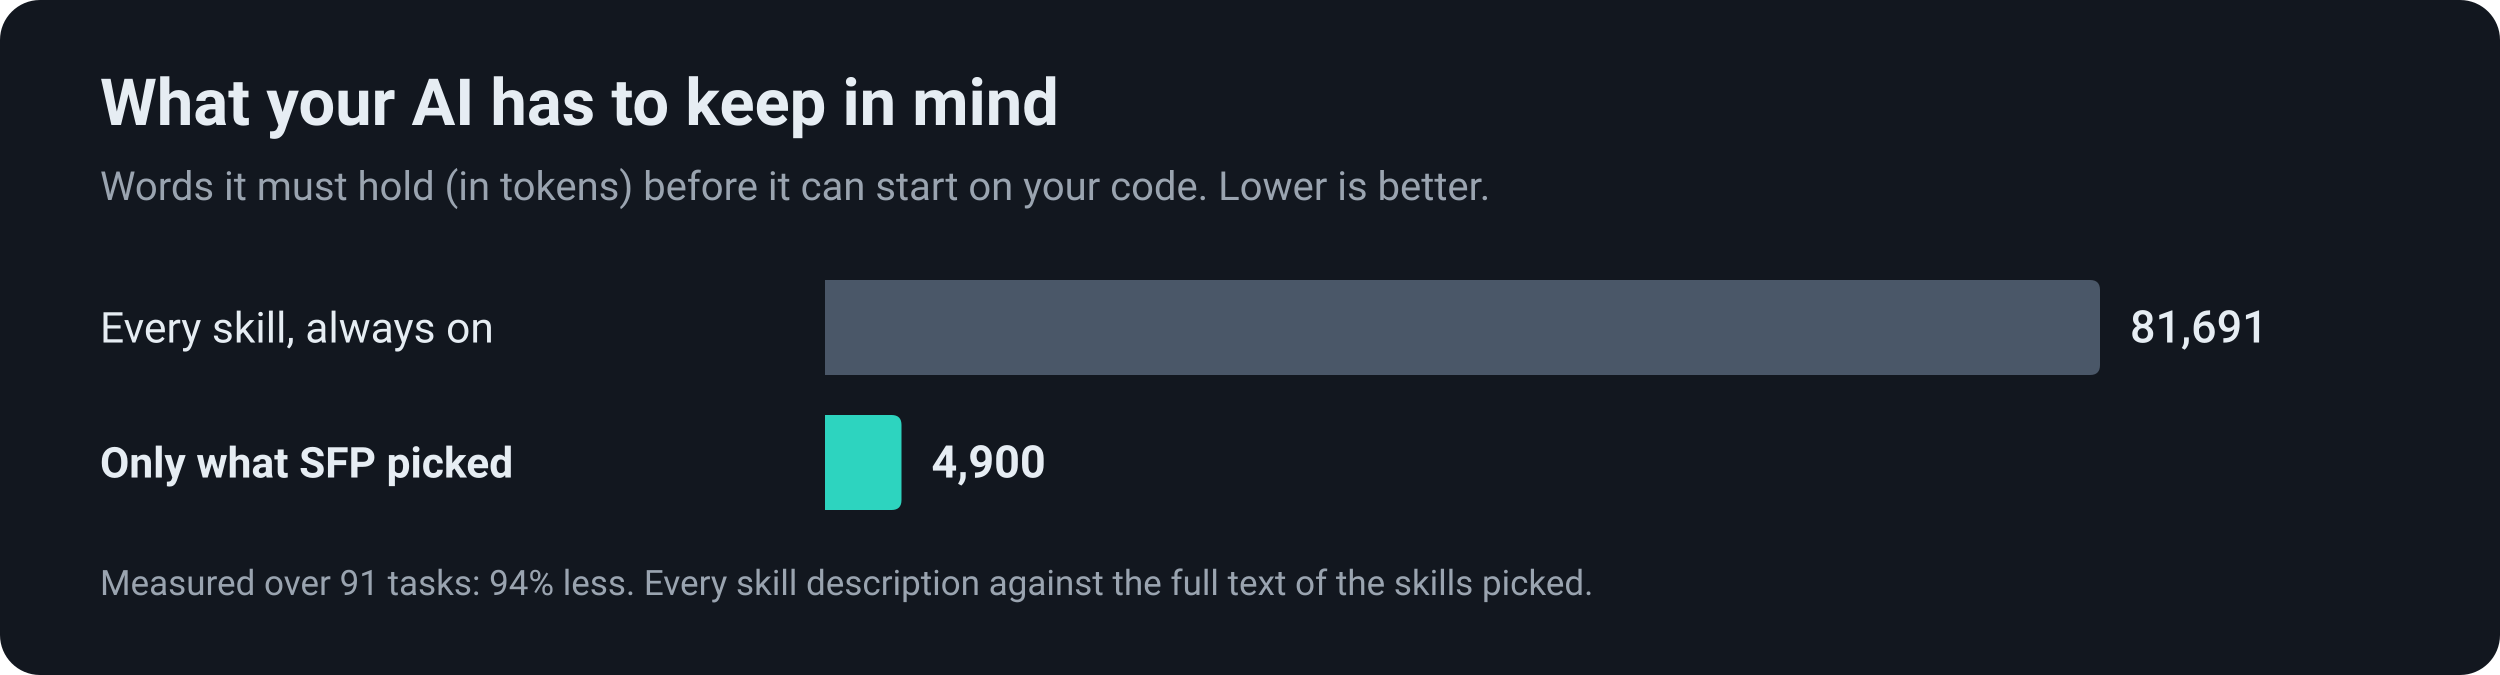
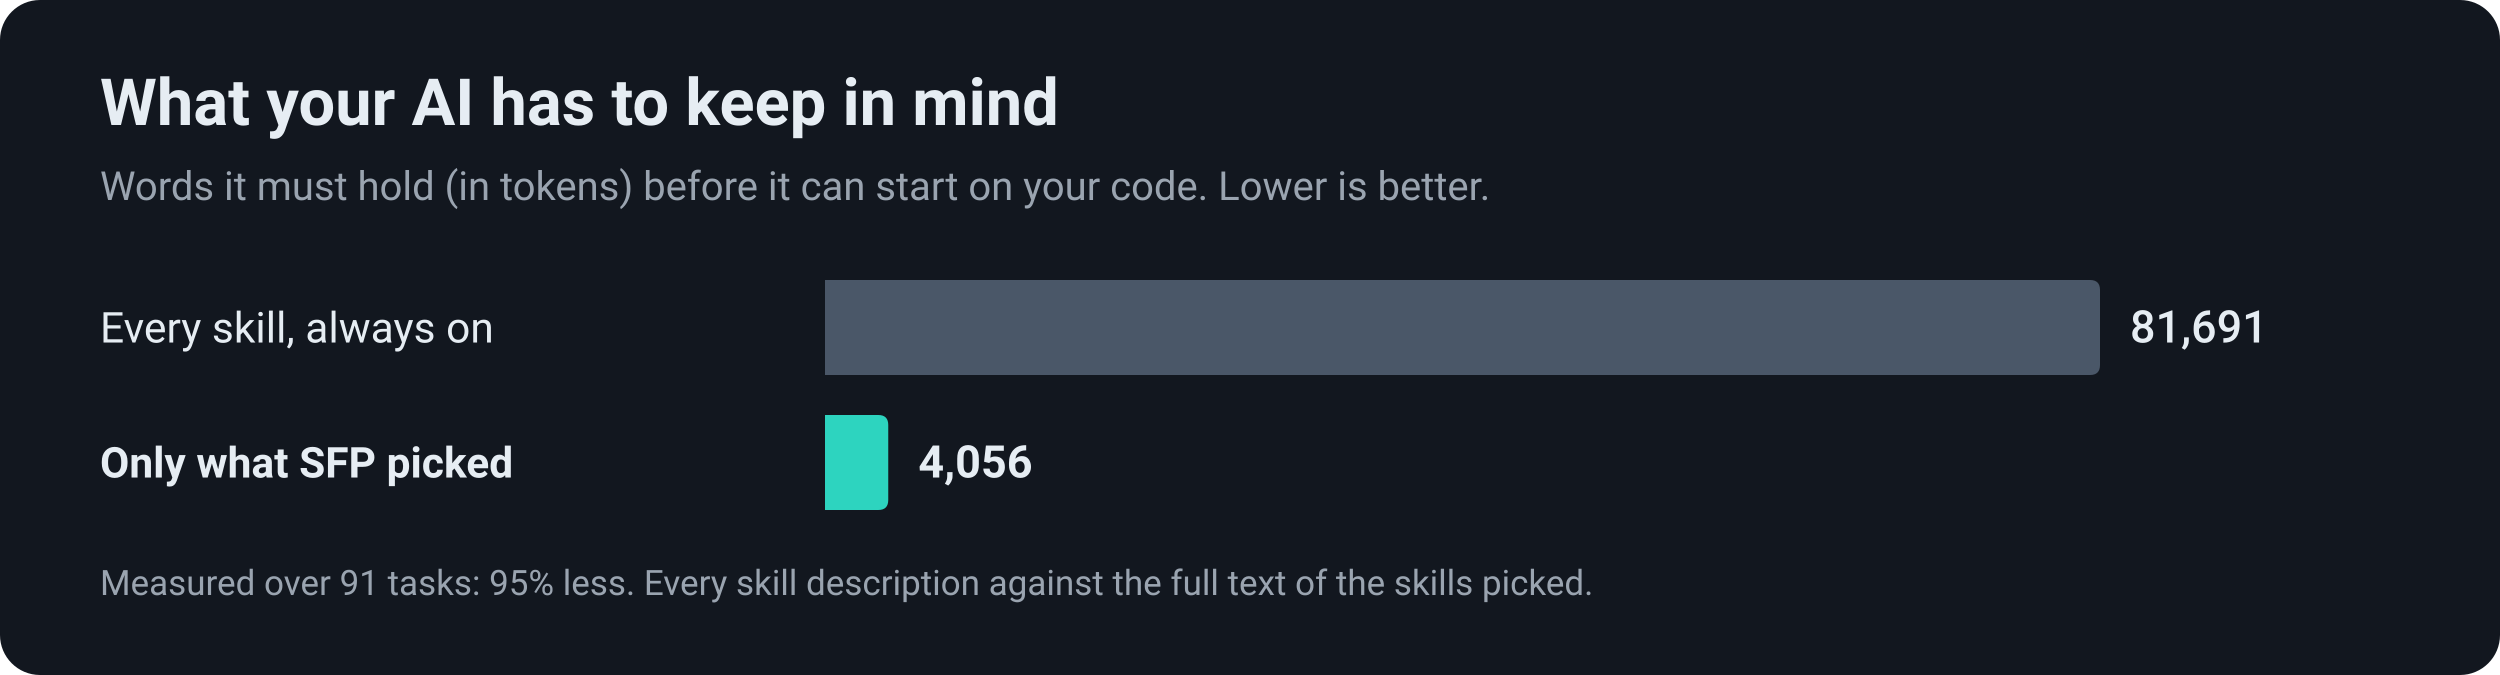
<svg xmlns="http://www.w3.org/2000/svg" width="1000" height="270" viewBox="0 0 1000 270" role="img" aria-labelledby="t d">
  <rect width="1000" height="270" rx="16" fill="#12171f" />
  <text x="40" y="50" font-family="ui-sans-serif, system-ui, -apple-system, 'Segoe UI', Roboto, 'Helvetica Neue', Arial, sans-serif" font-size="26" font-weight="700" fill="#e6edf3" text-anchor="start">What your AI has to keep in mind</text>
  <text x="40" y="80" font-family="ui-sans-serif, system-ui, -apple-system, 'Segoe UI', Roboto, 'Helvetica Neue', Arial, sans-serif" font-size="16" font-weight="400" fill="#9aa4b0" text-anchor="start">Words it must hold (in tokens) before it can start on your code. Lower is better.</text>
  <text x="40" y="137.0" font-family="ui-sans-serif, system-ui, -apple-system, 'Segoe UI', Roboto, 'Helvetica Neue', Arial, sans-serif" font-size="17" font-weight="400" fill="#e6edf3" text-anchor="start">Every skill, always on</text>
  <path d="M330.0 112.0 H836.0 Q840.0 112.0 840.0 116.0 V146.0 Q840.0 150.0 836.0 150.0 H330.0 Z" fill="#4a5768" />
  <text x="852.0" y="137.0" font-family="ui-sans-serif, system-ui, -apple-system, 'Segoe UI', Roboto, 'Helvetica Neue', Arial, sans-serif" font-size="18" font-weight="500" fill="#e6edf3" text-anchor="start">81,691</text>
  <text x="40" y="191.0" font-family="ui-sans-serif, system-ui, -apple-system, 'Segoe UI', Roboto, 'Helvetica Neue', Arial, sans-serif" font-size="17" font-weight="700" fill="#e6edf3" text-anchor="start">Only what SFP picked</text>
-   <path d="M330.0 166.0 H356.6 Q360.6 166.0 360.6 170.0 V200.0 Q360.6 204.0 356.6 204.0 H330.0 Z" fill="#2dd4bf" />
-   <text x="372.591" y="191.0" font-family="ui-sans-serif, system-ui, -apple-system, 'Segoe UI', Roboto, 'Helvetica Neue', Arial, sans-serif" font-size="18" font-weight="700" fill="#e6edf3" text-anchor="start">4,900</text>
-   <text x="40" y="238" font-family="ui-sans-serif, system-ui, -apple-system, 'Segoe UI', Roboto, 'Helvetica Neue', Arial, sans-serif" font-size="14" font-weight="400" fill="#9aa4b0" text-anchor="start">Measured over 91 tasks: 94% less. Every skill description against the full text of the skills picked.</text>
+   <path d="M330.0 166.0 H351.3 Q355.3 166.0 355.3 170.0 V200.0 Q355.3 204.0 351.3 204.0 H330.0 Z" fill="#2dd4bf" />
+   <text x="367.322" y="191.0" font-family="ui-sans-serif, system-ui, -apple-system, 'Segoe UI', Roboto, 'Helvetica Neue', Arial, sans-serif" font-size="18" font-weight="700" fill="#e6edf3" text-anchor="start">4,056</text>
+   <text x="40" y="238" font-family="ui-sans-serif, system-ui, -apple-system, 'Segoe UI', Roboto, 'Helvetica Neue', Arial, sans-serif" font-size="14" font-weight="400" fill="#9aa4b0" text-anchor="start">Measured over 91 tasks: 95% less. Every skill description against the full text of the skills picked.</text>
</svg>
